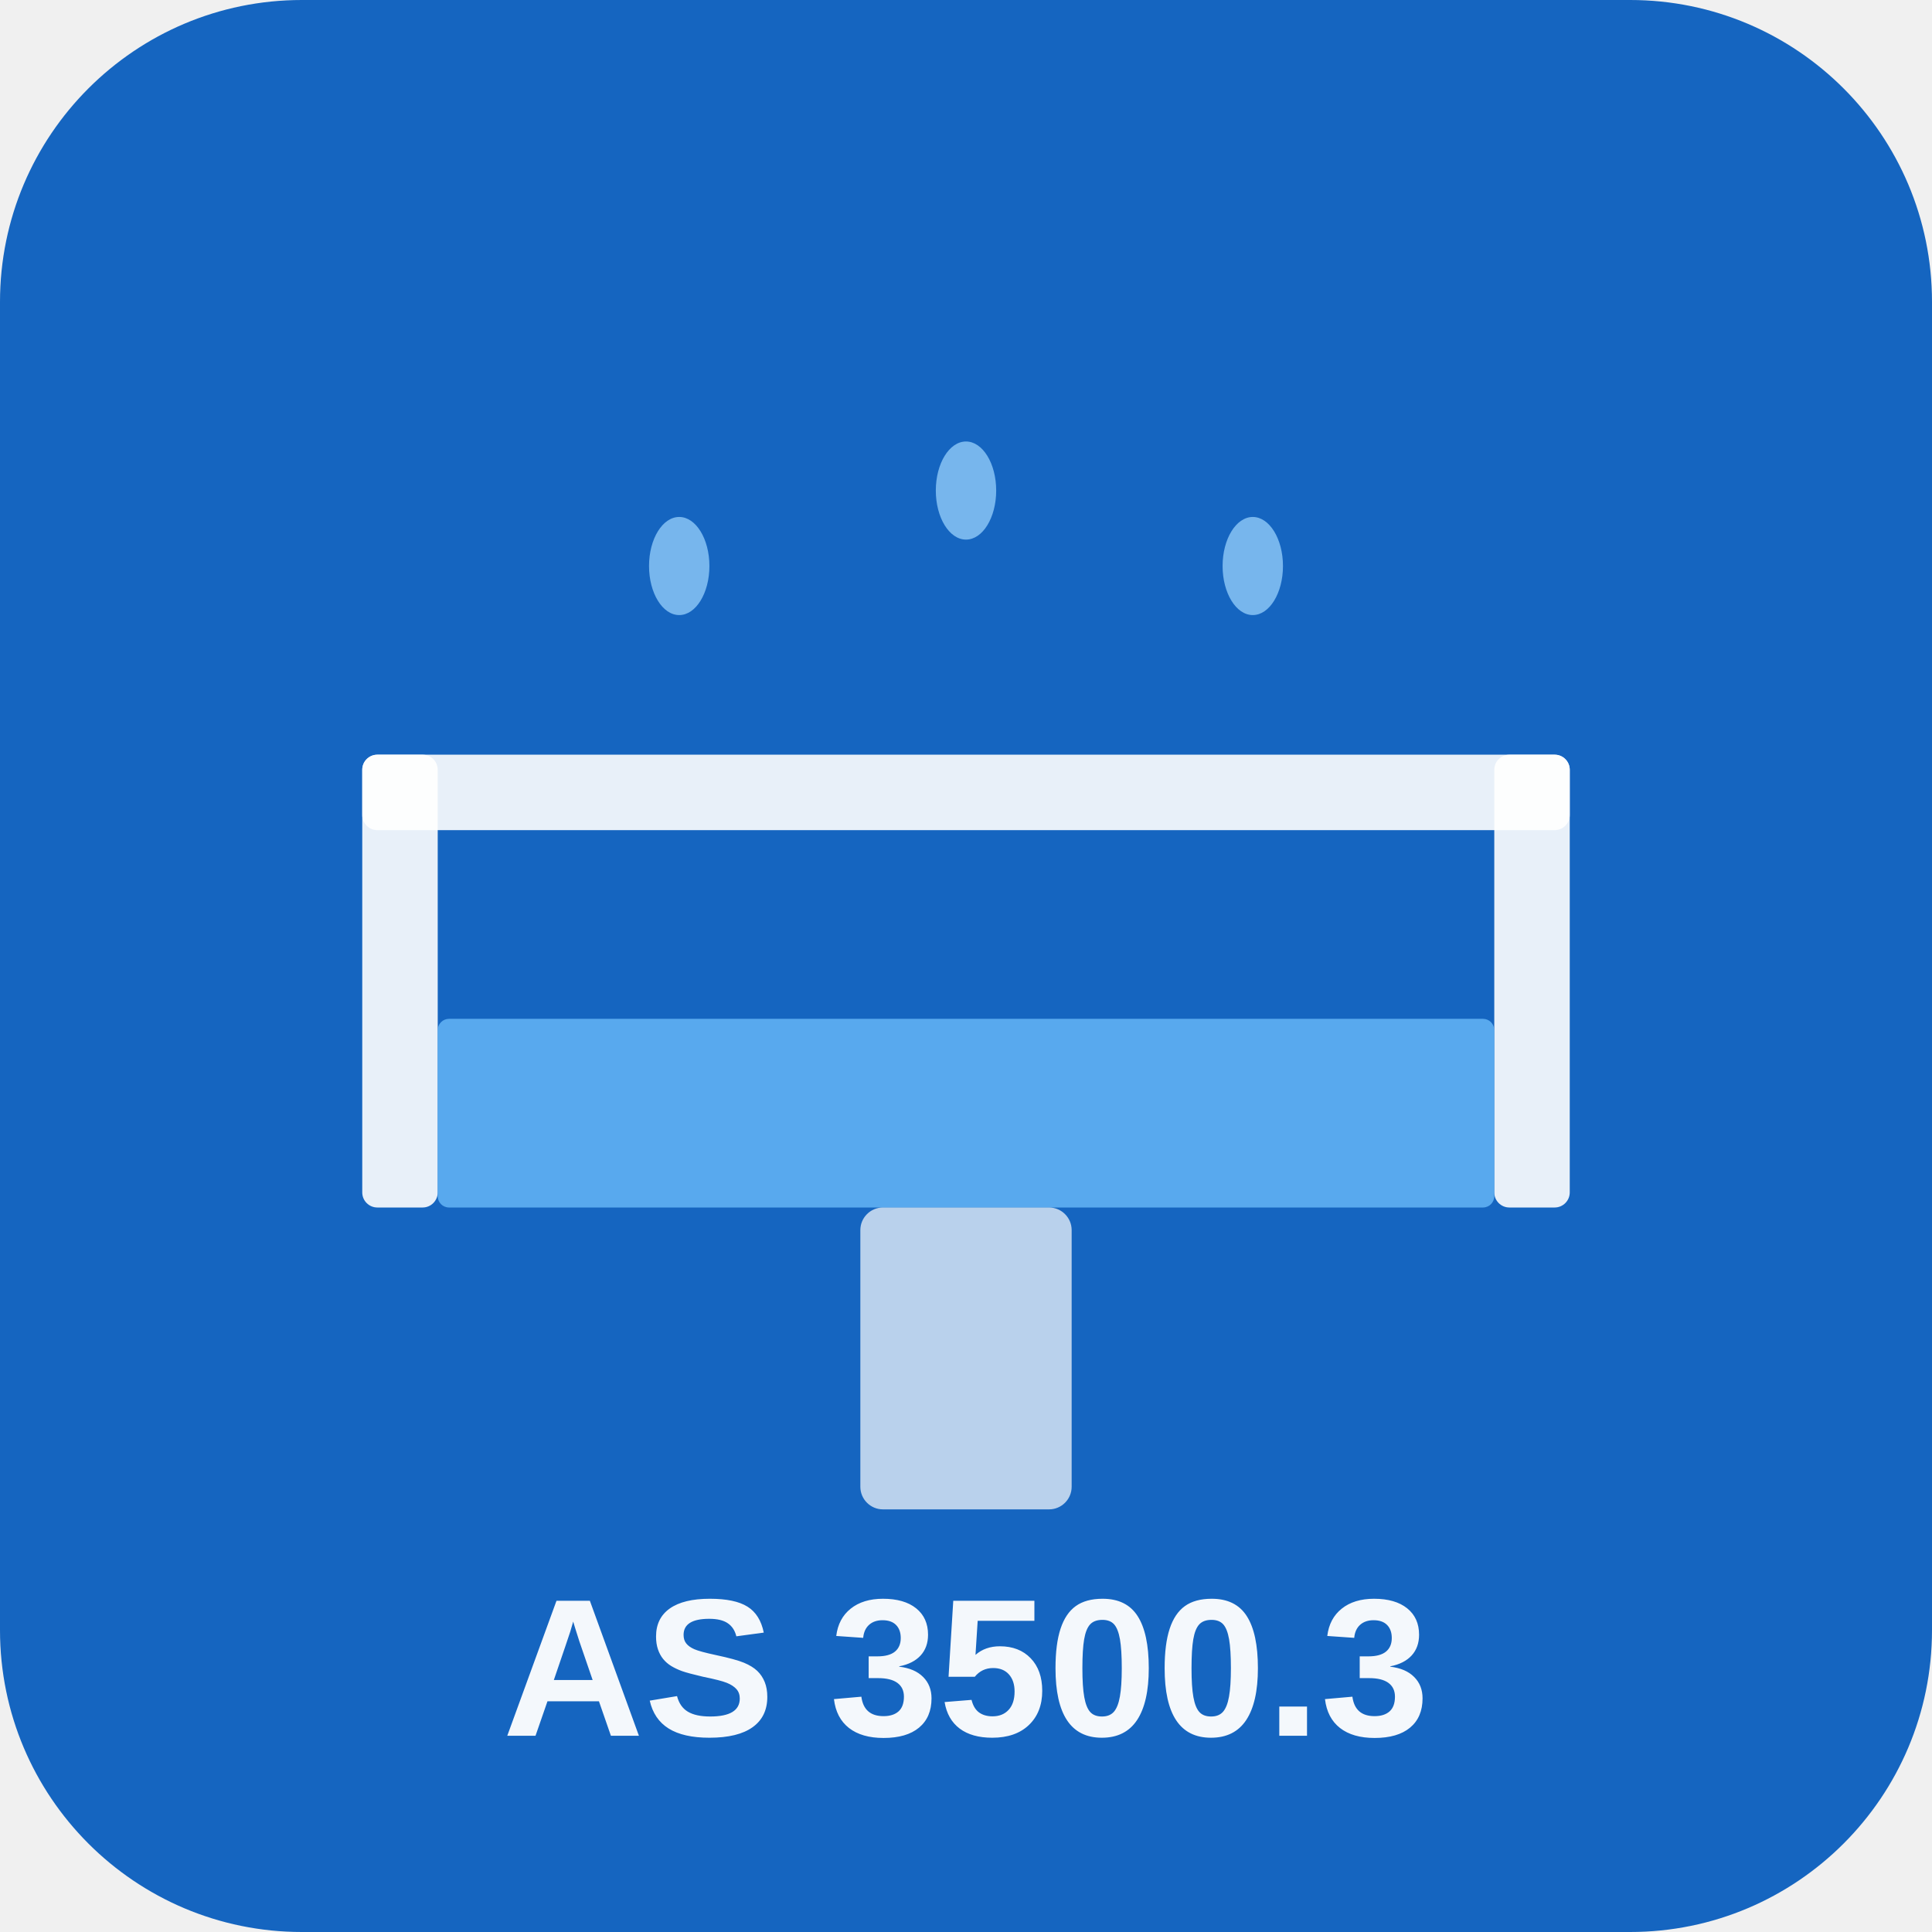
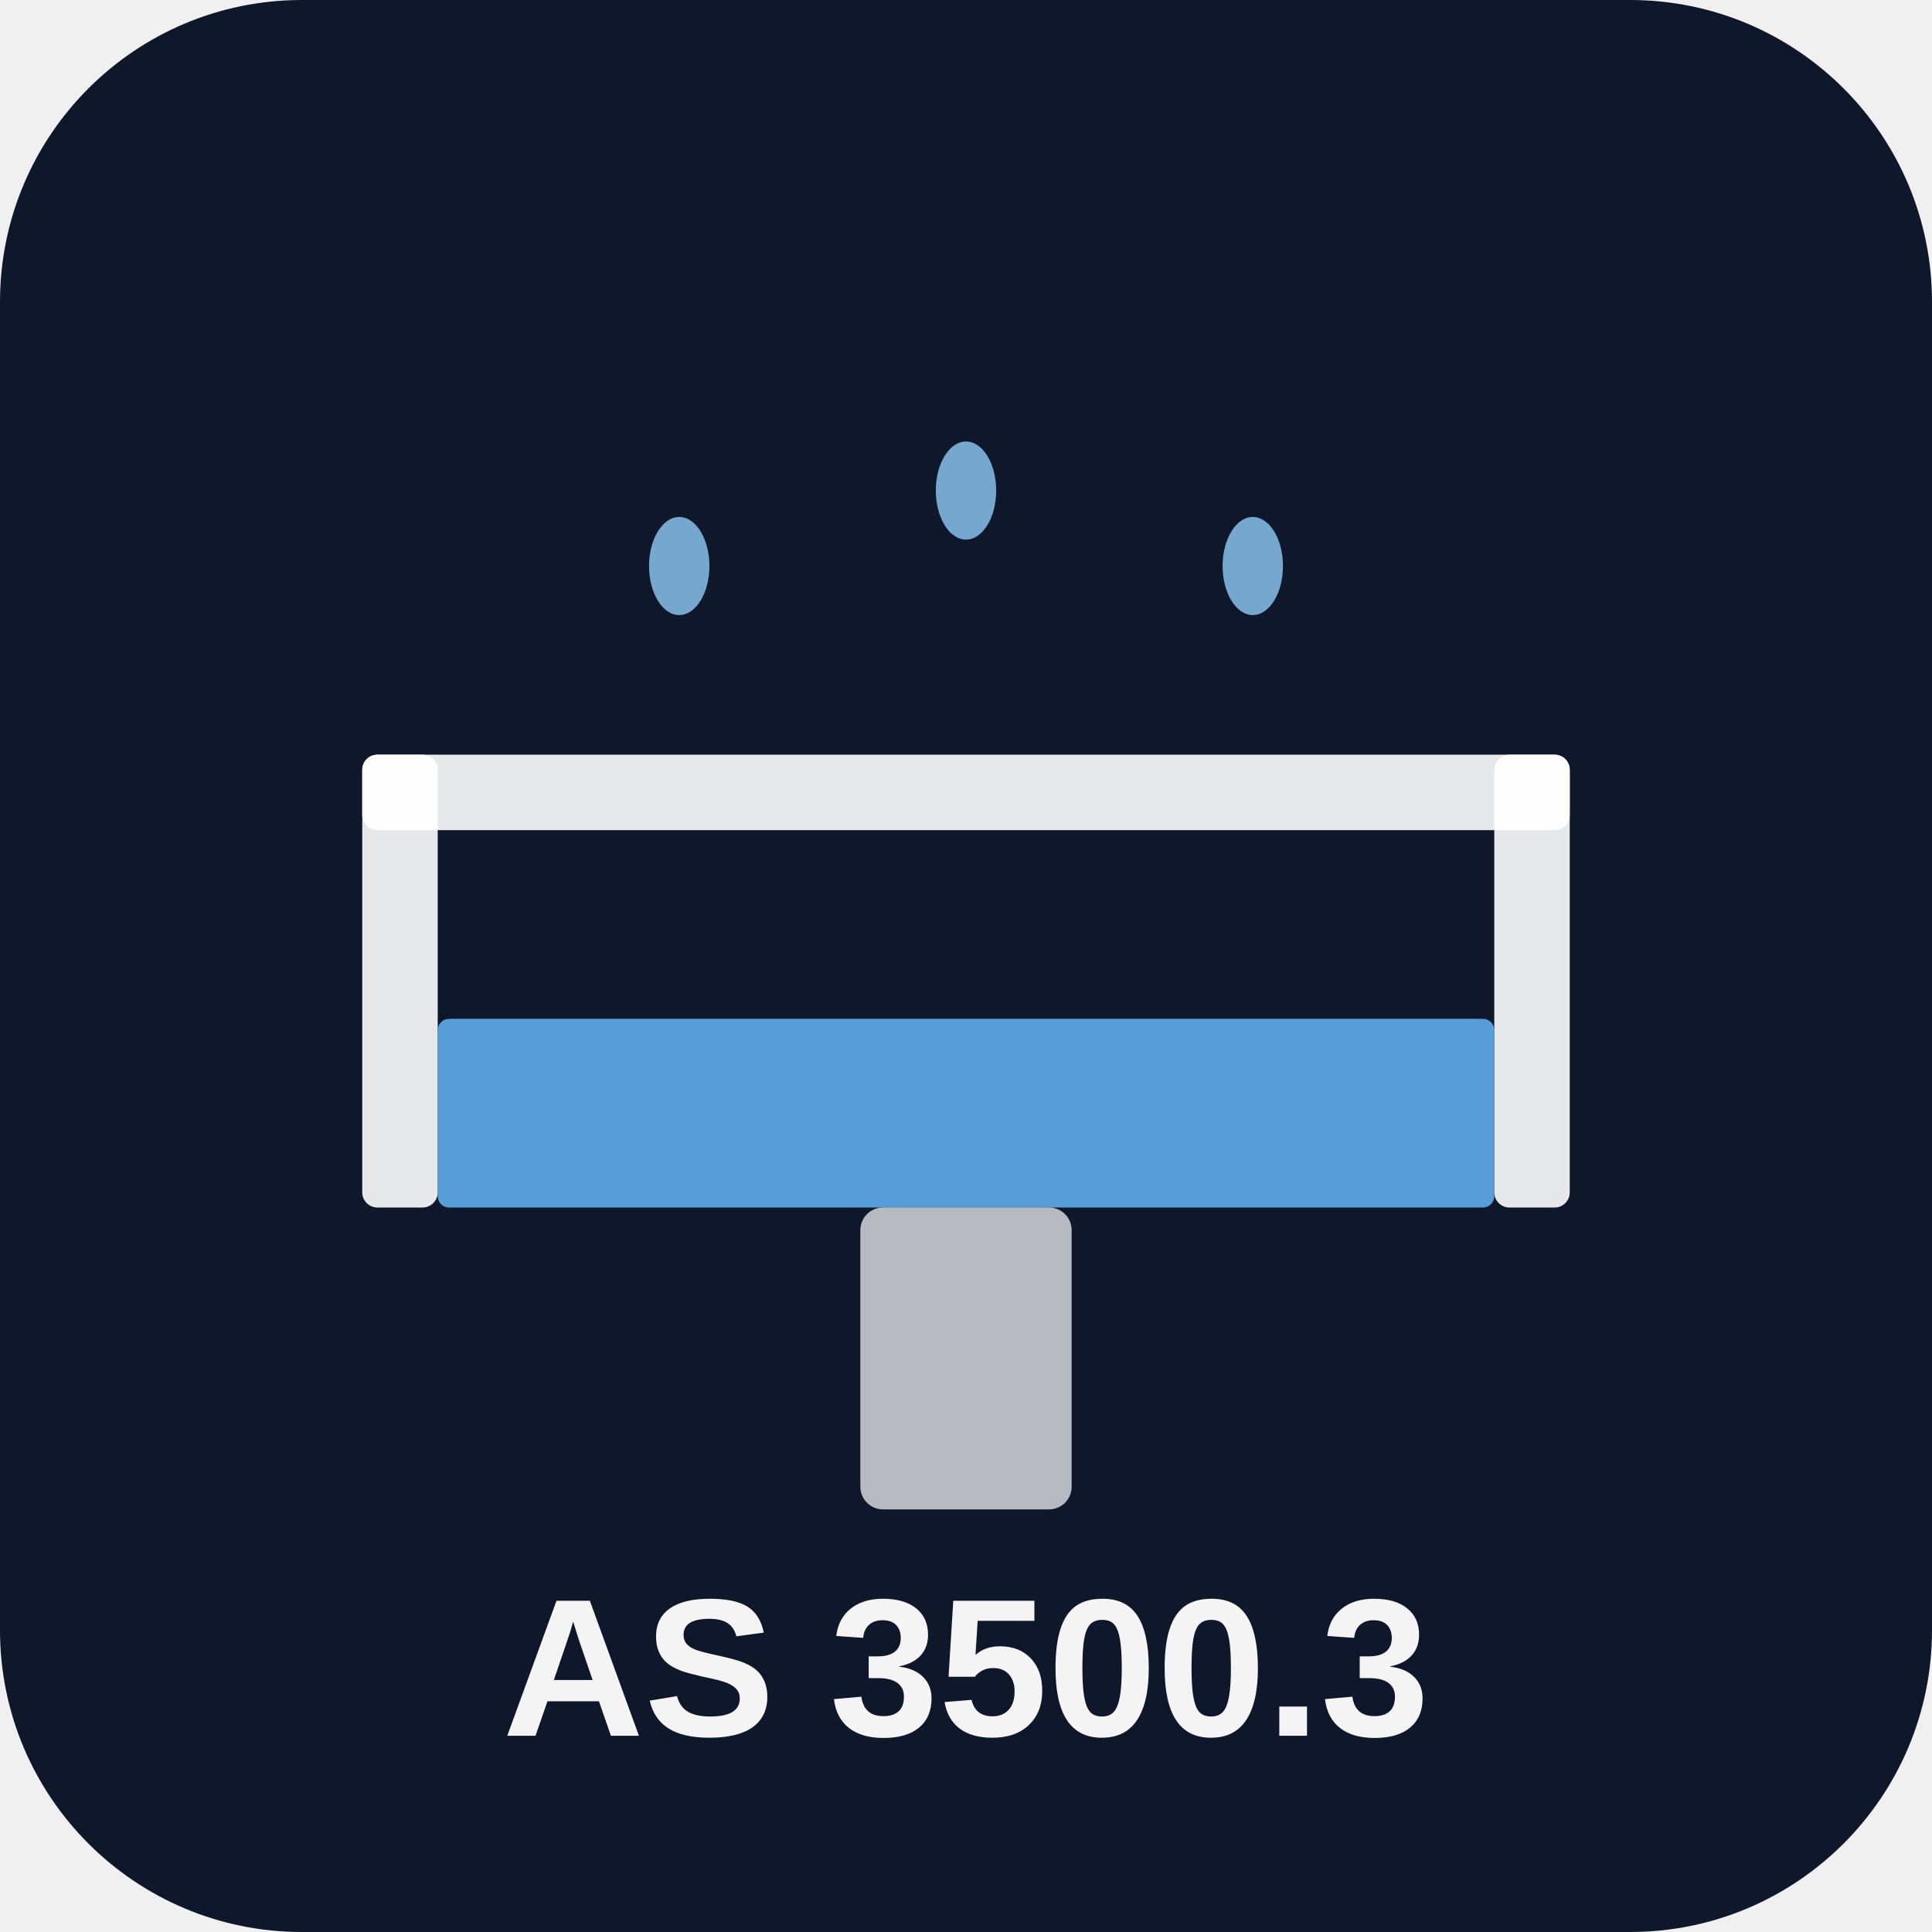
<svg xmlns="http://www.w3.org/2000/svg" viewBox="0 0 512 512">
-   <rect width="512" height="512" rx="80" fill="#1565c0" />
+   <rect width="512" height="512" rx="80" fill="#0f172a" />
  <rect x="96" y="200" width="320" height="20" rx="4" fill="#fff" opacity="0.9" />
  <rect x="96" y="200" width="20" height="120" rx="4" fill="#fff" opacity="0.9" />
  <rect x="396" y="200" width="20" height="120" rx="4" fill="#fff" opacity="0.9" />
  <rect x="116" y="270" width="280" height="50" rx="3" fill="#64b5f6" opacity="0.85" />
  <ellipse cx="180" cy="150" rx="8" ry="13" fill="#90caf9" opacity="0.8" />
  <ellipse cx="256" cy="130" rx="8" ry="13" fill="#90caf9" opacity="0.8" />
  <ellipse cx="332" cy="150" rx="8" ry="13" fill="#90caf9" opacity="0.8" />
  <rect x="228" y="320" width="56" height="80" rx="6" fill="#fff" opacity="0.7" />
  <text x="256" y="460" text-anchor="middle" font-family="Arial,sans-serif" font-weight="700" font-size="52" fill="#fff" opacity="0.95">AS 3500.3</text>
</svg>
